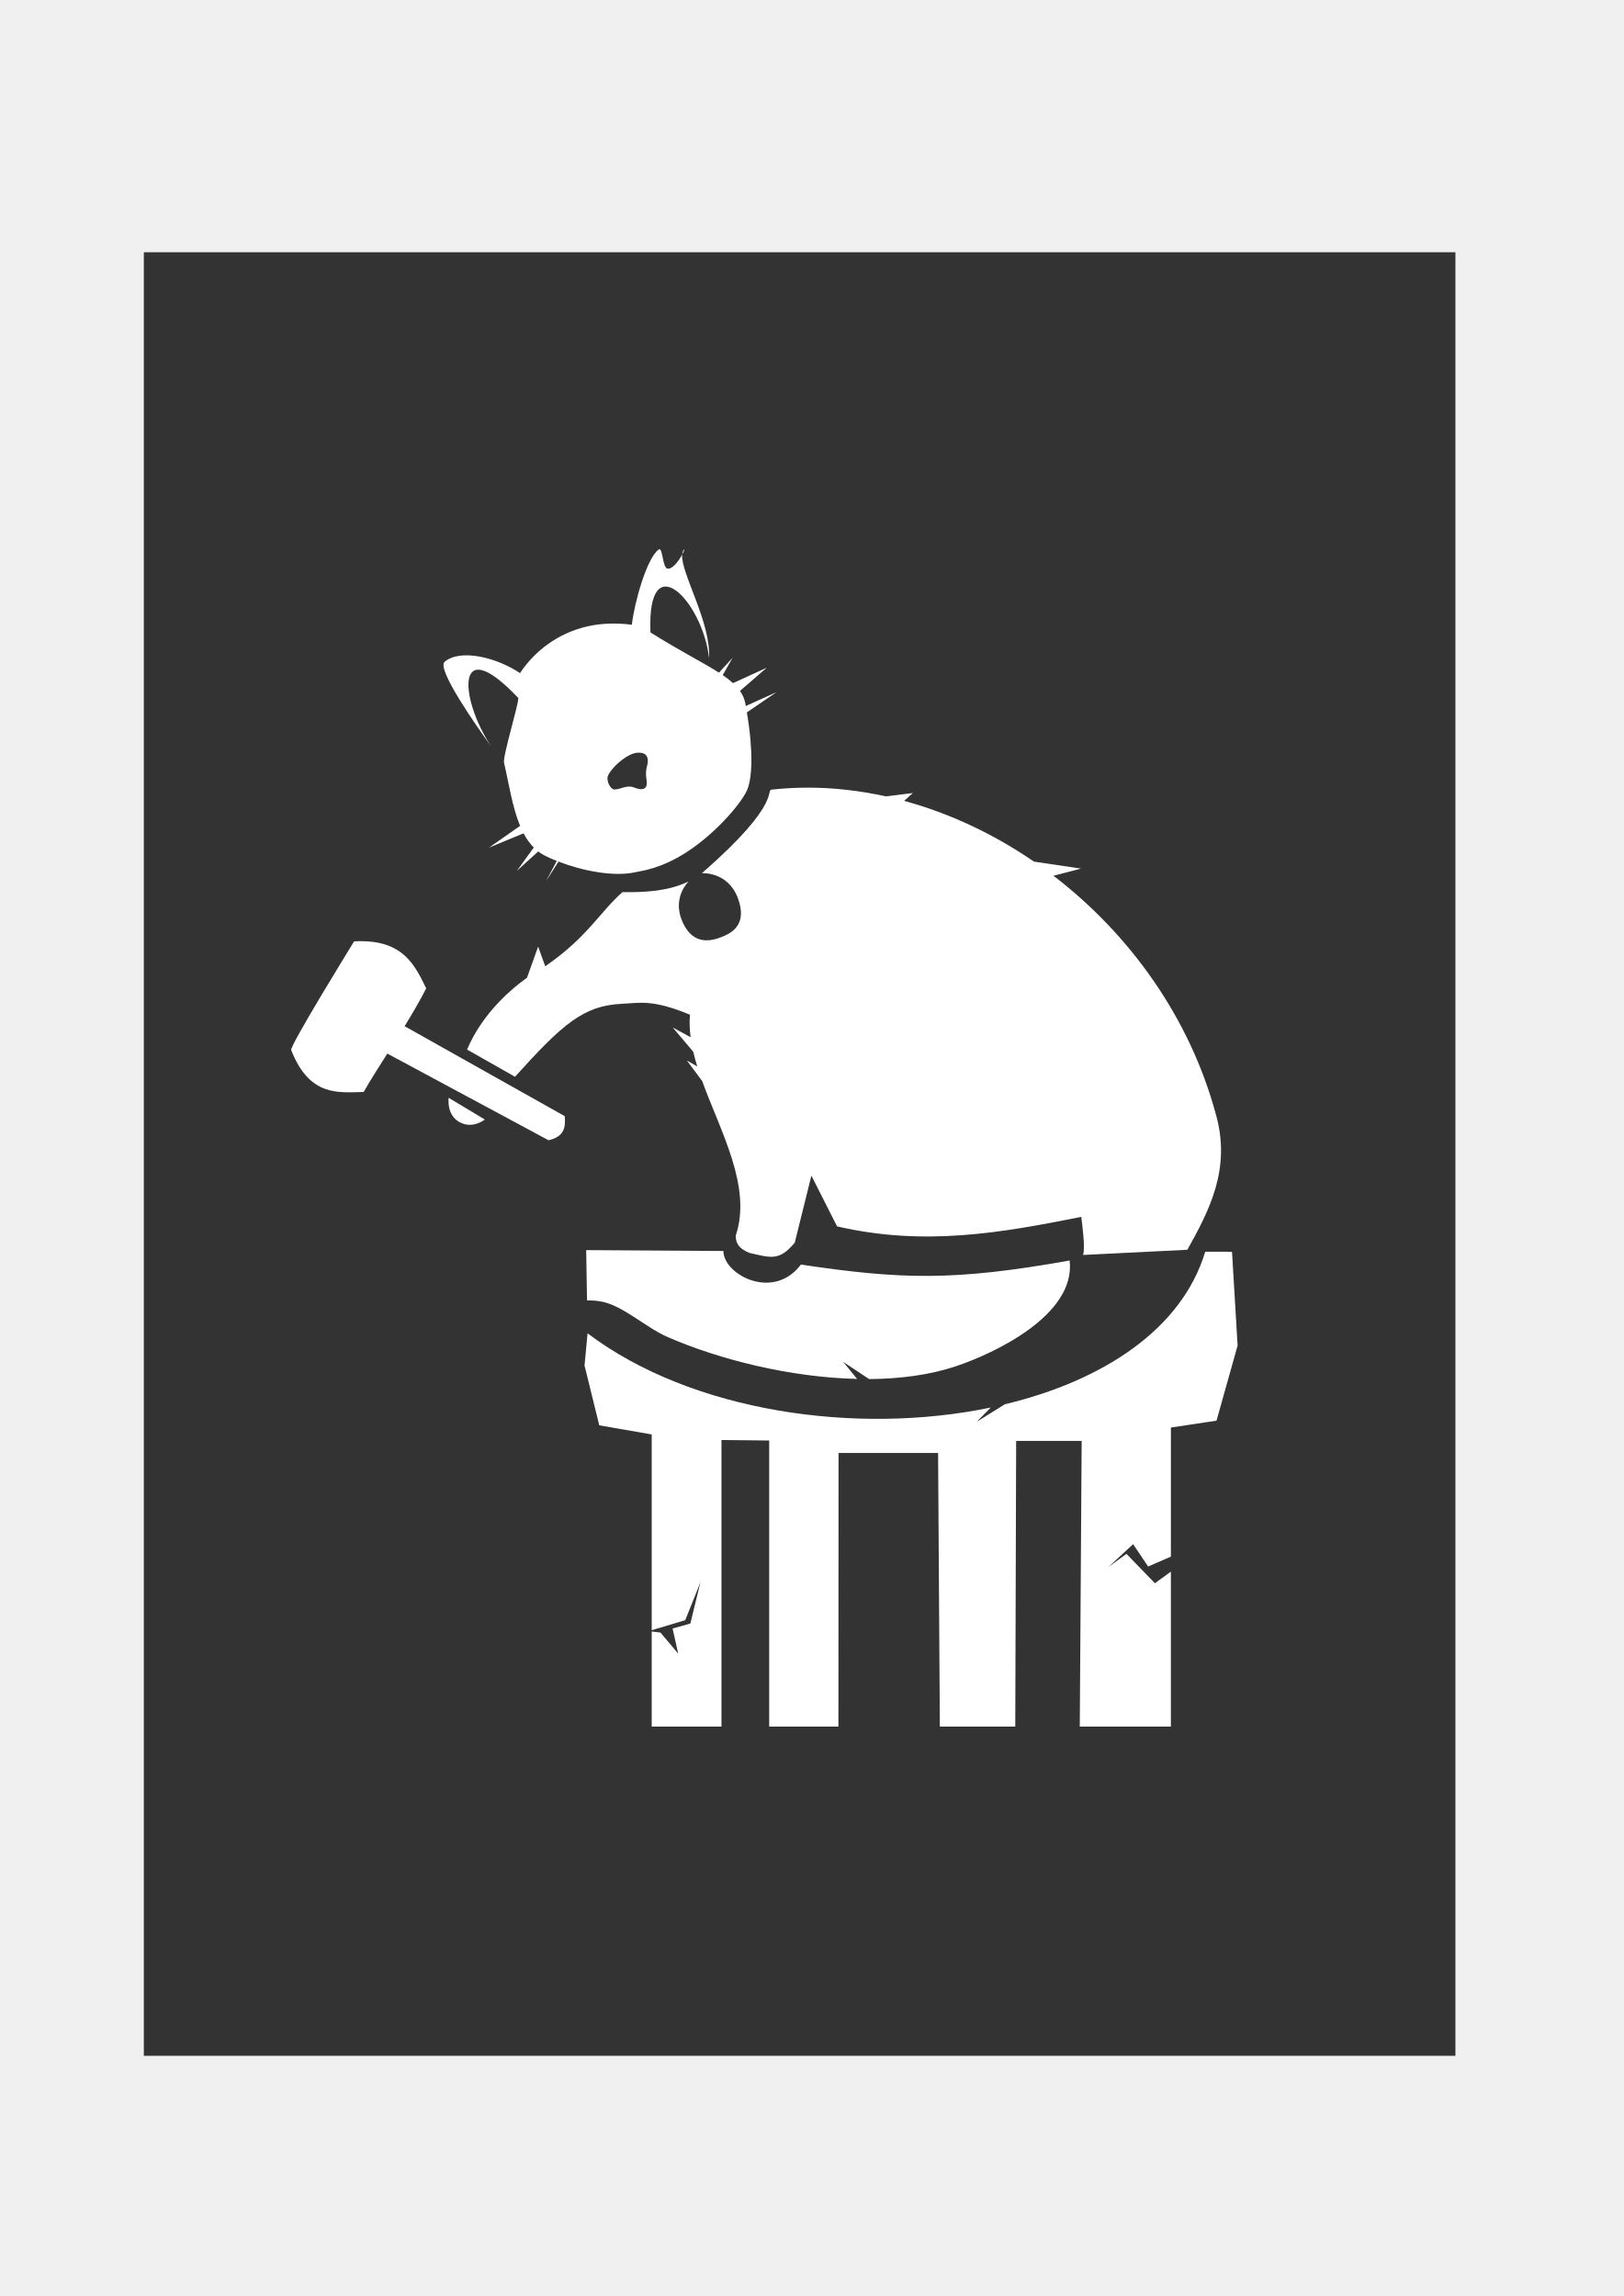
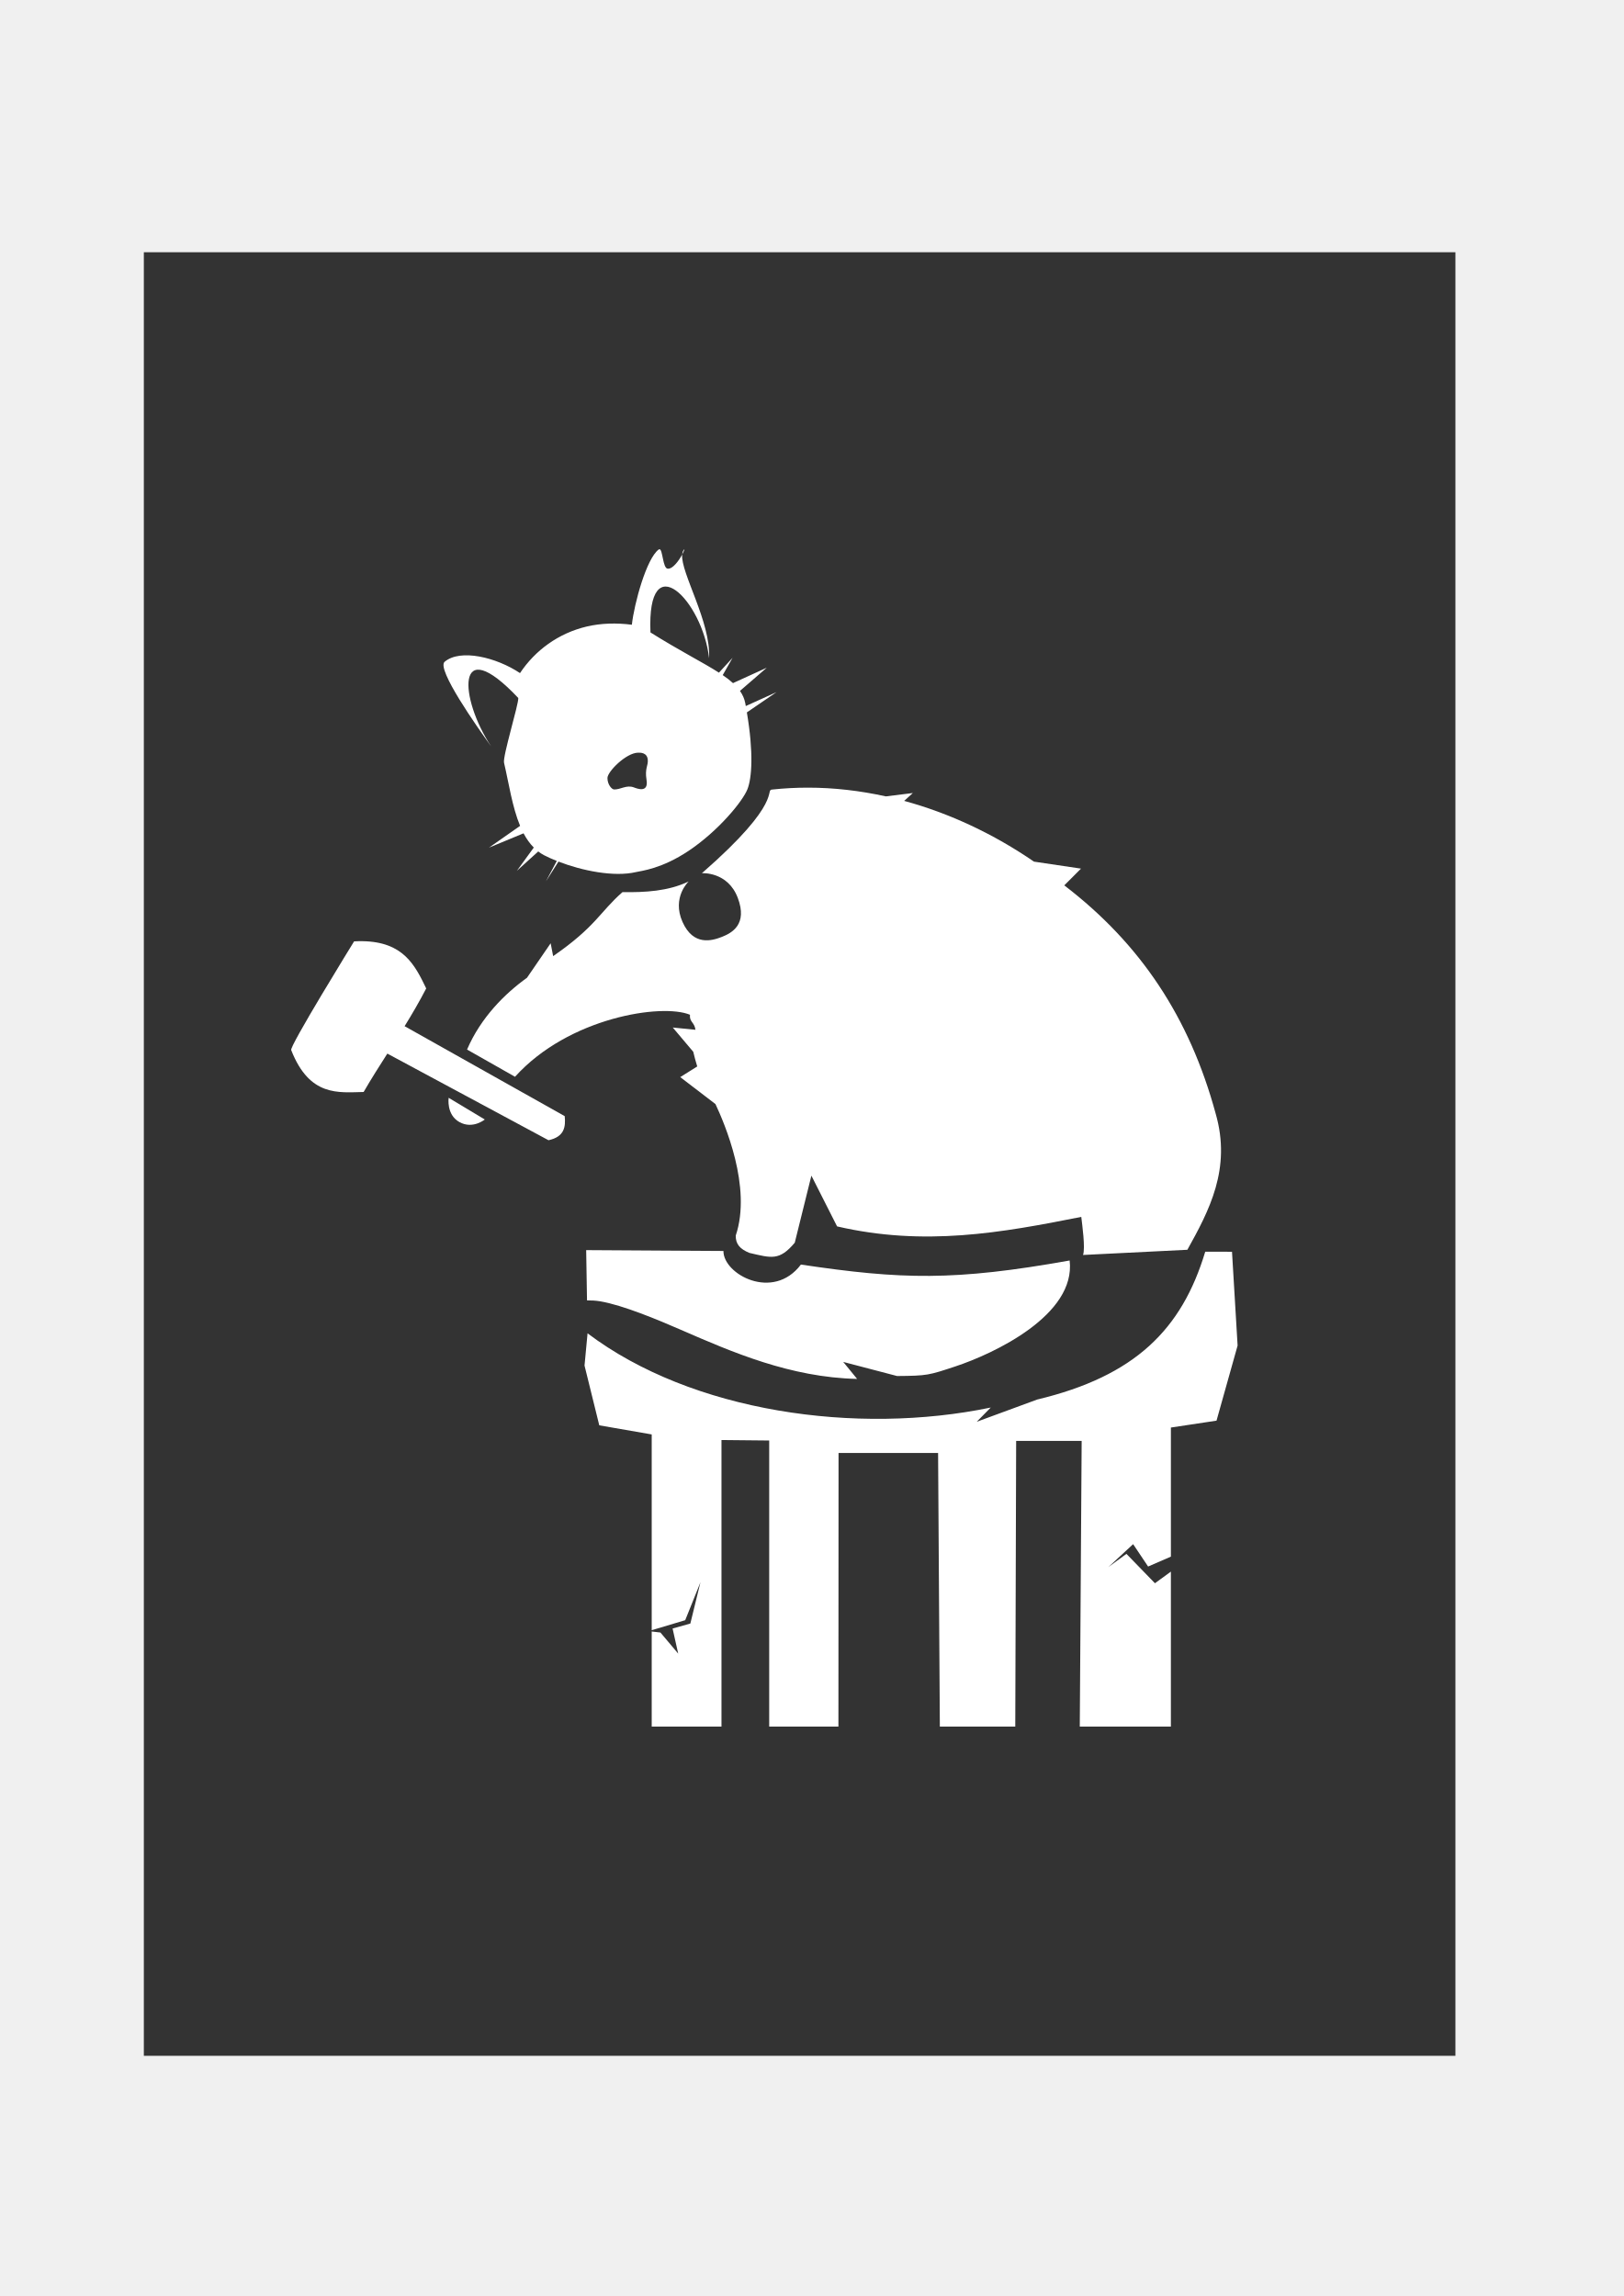
<svg xmlns="http://www.w3.org/2000/svg" width="210mm" height="297mm" viewBox="0 0 210 297" version="1.1" id="svg1">
  <defs id="defs1" />
  <g id="layer1">
    <path id="rect12" style="fill:#333333;stroke:none;stroke-width:5.339;stroke-linecap:round;stroke-linejoin:round;stroke-dasharray:none" d="M 18.604,32.629 H 188.235 V 265.93 H 18.604 Z" />
    <path id="path1" style="fill:#ffffff;stroke:none;stroke-width:0.169;stroke-linecap:round;stroke-linejoin:round" d="m 85.287,71.043 c -0.029,9.29e-4 -0.06,0.014 -0.094,0.039 -1.577,1.153 -3.166,6.97 -3.472,9.732 -1.992,-0.259 -4.005,-0.201 -5.829,0.229 -3.676,0.867 -6.684,3.09 -8.638,6.026 -3.048,-2.036 -7.714,-3.183 -9.75,-1.462 -1.086,0.918 4.194,8.418 6.011,10.933 -4.084,-6.138 -4.736,-14.987 3.517,-6.251 0.054,0.813 -2.036,7.556 -1.843,8.376 0.615,2.608 1.049,5.695 2.077,8.166 l -4.027,2.816 4.474,-1.852 c 0.367,0.696 0.802,1.319 1.323,1.84 l -2.187,3.009 2.763,-2.505 c 0.233,0.178 0.477,0.343 0.742,0.482 0.487,0.256 1.056,0.505 1.657,0.745 l -1.403,2.638 1.624,-2.553 c 3.044,1.181 7.181,2.027 10.033,1.355 0.682,-0.161 3.305,-0.407 6.818,-2.761 3.832,-2.568 6.978,-6.395 7.59,-7.964 0.57,-1.46 0.805,-4.708 -0.078,-9.929 l 3.837,-2.624 -3.978,1.803 c -0.023,-0.124 -0.038,-0.234 -0.062,-0.36 -0.113,-0.589 -0.348,-1.111 -0.689,-1.6 l 3.466,-2.999 -4.349,1.984 0.002,0.026 c -0.386,-0.354 -0.833,-0.702 -1.35,-1.053 l 1.275,-2.239 -1.762,1.922 c -2.085,-1.339 -5.064,-2.821 -8.858,-5.204 -0.476,-11.424 6.736,-4.137 7.584,3.338 0.239,-4.718 -3.7,-11.062 -3.483,-13.416 -0.414,0.761 -1.195,1.887 -1.87,1.834 -0.653,-0.052 -0.633,-2.533 -1.07,-2.519 z m 2.94,0.685 c 0.278,-0.512 0.395,-0.863 0.182,-0.564 -0.105,0.147 -0.161,0.338 -0.182,0.564 z m -5.708,25.635 c 0.284,-0.004 1.181,-0.043 1.262,0.927 0.065,0.771 -0.406,1.091 -0.162,2.589 0.281,1.728 -1.2,1.141 -1.637,0.976 -0.959,-0.361 -1.724,0.289 -2.555,0.267 -0.31,-0.008 -0.862,-0.639 -0.863,-1.478 -0.002,-0.839 2.421,-3.259 3.955,-3.281 z" />
-     <path id="path7" style="fill:#ffffff;stroke:none;stroke-width:0.297;stroke-linecap:round;stroke-linejoin:round" d="m 104.486,101.887 c -1.532,6.8e-4 -3.063,0.08 -4.588,0.243 -1.083,0.03 1.645,1.434 -9.119,10.824 0,0 3.339,-0.249 4.64,3.189 1.301,3.438 -0.768,4.542 -2.049,5.047 -1.281,0.505 -3.697,1.222 -5.102,-1.943 -1.406,-3.166 0.796,-5.223 0.796,-5.223 -2.667,1.271 -5.633,1.417 -8.557,1.379 -2.935,2.571 -4.461,5.772 -9.989,9.589 l -0.919,-2.544 -1.442,4.03 c -2.83,2.026 -5.969,5.129 -7.753,9.286 l 6.205,3.52 c 6.143,-6.811 8.857,-9.21 13.826,-9.436 2.266,-0.103 3.915,-0.623 8.801,1.415 -0.093,0.946 -0.042,1.919 0.086,2.907 l -2.309,-1.255 2.65,3.138 c 0.147,0.627 0.317,1.259 0.515,1.897 l -1.339,-0.767 1.977,2.656 c 2.42,6.643 6.455,13.706 4.339,19.99 -0.014,1.085 0.526,1.732 1.767,2.239 2.854,0.661 3.871,1.052 5.868,-1.319 l 2.151,-8.674 3.321,6.564 c 11.288,2.615 21.229,0.834 31.584,-1.229 0.118,1.003 0.541,4.017 0.229,4.926 l 13.492,-0.672 c 2.803,-5.043 5.716,-10.475 3.662,-17.608 -3.387,-12.468 -11.137,-23.234 -20.979,-30.772 l 3.561,-0.925 -6.081,-0.903 c -5.2,-3.568 -10.895,-6.254 -16.79,-7.858 l 1.12,-1.016 -3.492,0.433 c -3.33,-0.734 -6.707,-1.131 -10.082,-1.129 z" />
-     <path id="path9" style="fill:#ffffff;stroke:none;stroke-width:0.412;stroke-linecap:round;stroke-linejoin:round" d="m 75.813,161.71 0.108,6.503 c 0.544,-0.007 1.116,0.02 1.726,0.123 2.903,0.493 5.756,3.333 8.713,4.622 6.705,2.923 15.861,5.214 24.495,5.414 l -1.799,-2.201 3.35,2.22 c 3.946,-0.027 7.746,-0.513 11.101,-1.618 5.065,-1.669 15.663,-6.673 14.833,-13.721 -14.926,2.666 -21.718,2.469 -34.756,0.528 -3.6,4.775 -10.059,1.244 -10.019,-1.759 z m 80.066,0.203 c -3.026,10.064 -13.27,16.71 -25.915,19.736 l -3.638,2.264 1.811,-1.84 c -17.34,3.608 -38.64,0.595 -52.146,-9.601 l -0.392,4.169 1.908,7.732 6.781,1.178 v 25.324 l 4.334,-1.295 1.971,-4.91 -1.308,5.343 -2.297,0.646 0.726,3.243 -2.297,-2.726 -1.129,-0.133 v 12.303 h 9.024 v -37.071 l 6.171,0.062 v 37.009 h 8.953 l 0.017,-35.394 h 12.874 l 0.227,35.394 h 9.755 l 0.114,-36.955 h 8.473 l -0.244,36.955 h 11.783 v -20.05 l -2.061,1.506 -3.689,-3.802 -2.333,1.709 3.2,-2.965 1.937,2.895 2.947,-1.282 v -16.697 l 5.901,-0.891 2.727,-9.714 -0.724,-12.133 z" />
+     <path id="path7" style="fill:#ffffff;stroke:none;stroke-width:0.297;stroke-linecap:round;stroke-linejoin:round" d="m 104.486,101.887 c -1.532,6.8e-4 -3.063,0.08 -4.588,0.243 -1.083,0.03 1.645,1.434 -9.119,10.824 0,0 3.339,-0.249 4.64,3.189 1.301,3.438 -0.768,4.542 -2.049,5.047 -1.281,0.505 -3.697,1.222 -5.102,-1.943 -1.406,-3.166 0.796,-5.223 0.796,-5.223 -2.667,1.271 -5.633,1.417 -8.557,1.379 -2.935,2.571 -3.438,4.458 -8.966,8.275 l -0.322,-1.662 -3.061,4.463 c -2.83,2.026 -5.969,5.129 -7.753,9.286 l 6.205,3.52 c 6.95,-7.706 19.036,-9.519 22.626,-8.021 -0.093,0.946 0.583,0.956 0.711,1.944 l -2.935,-0.292 2.65,3.138 c 0.147,0.627 0.317,1.259 0.515,1.897 l -2.199,1.379 4.557,3.488 c 1.16,2.481 4.736,10.728 2.62,17.012 -0.014,1.085 0.526,1.732 1.767,2.239 2.854,0.661 3.871,1.052 5.868,-1.319 l 2.151,-8.674 3.321,6.564 c 11.288,2.615 21.229,0.834 31.584,-1.229 0.118,1.003 0.541,4.017 0.229,4.926 l 13.492,-0.672 c 2.803,-5.043 5.716,-10.475 3.662,-17.608 -3.387,-12.468 -9.739,-21.993 -19.58,-29.53 l 2.162,-2.167 -6.081,-0.903 c -5.2,-3.568 -10.895,-6.254 -16.79,-7.858 l 1.12,-1.016 -3.492,0.433 c -3.33,-0.734 -6.707,-1.131 -10.082,-1.129 z" />
+     <path id="path9" style="fill:#ffffff;stroke:none;stroke-width:0.412;stroke-linecap:round;stroke-linejoin:round" d="m 75.813,161.71 0.108,6.503 c 0.544,-0.007 1.116,0.02 1.726,0.123 2.903,0.493 7.418,2.375 10.375,3.664 6.705,2.923 14.198,6.172 22.833,6.371 l -1.799,-2.201 6.963,1.825 c 3.946,-0.027 4.133,-0.117 7.489,-1.223 5.065,-1.669 15.663,-6.673 14.833,-13.721 -14.926,2.666 -21.718,2.469 -34.756,0.528 -3.6,4.775 -10.059,1.244 -10.019,-1.759 z m 80.066,0.203 c -3.026,10.064 -9.087,16.098 -21.732,19.124 l -7.821,2.876 1.811,-1.84 c -17.34,3.608 -38.64,0.595 -52.146,-9.601 l -0.392,4.169 1.908,7.732 6.781,1.178 v 25.324 l 4.334,-1.295 1.971,-4.91 -1.308,5.343 -2.297,0.646 0.726,3.243 -2.297,-2.726 -1.129,-0.133 v 12.303 h 9.024 v -37.071 l 6.171,0.062 v 37.009 h 8.953 l 0.017,-35.394 h 12.874 l 0.227,35.394 h 9.755 l 0.114,-36.955 h 8.473 l -0.244,36.955 h 11.783 v -20.05 l -2.061,1.506 -3.689,-3.802 -2.333,1.709 3.2,-2.965 1.937,2.895 2.947,-1.282 v -16.697 l 5.901,-0.891 2.727,-9.714 -0.724,-12.133 z" />
    <path id="path10" style="fill:#ffffff;stroke:none;stroke-width:1.054;stroke-linecap:round;stroke-linejoin:round;stroke-dasharray:none" d="m 46.902,121.749 c -0.351,-0.006 -0.719,0.002 -1.105,0.023 0,0 -8.542,13.838 -8.128,14.077 2.375,6.043 6.106,5.471 9.362,5.405 0.984,-1.703 2.022,-3.334 3.065,-4.966 l 20.846,11.207 c 2.055,-0.45 2.23,-1.716 2.095,-3.116 L 52.329,132.743 c 0.963,-1.561 1.906,-3.168 2.794,-4.885 -1.459,-3.025 -2.952,-6.023 -8.221,-6.11 z" />
    <path style="fill:#ffffff;stroke:none;stroke-width:1.054;stroke-linecap:round;stroke-linejoin:round;stroke-dasharray:none" d="m 58.027,142.006 c 0,0 -0.327,2.187 1.397,3.142 1.723,0.955 3.277,-0.335 3.277,-0.335 z" id="path12" />
  </g>
</svg>
